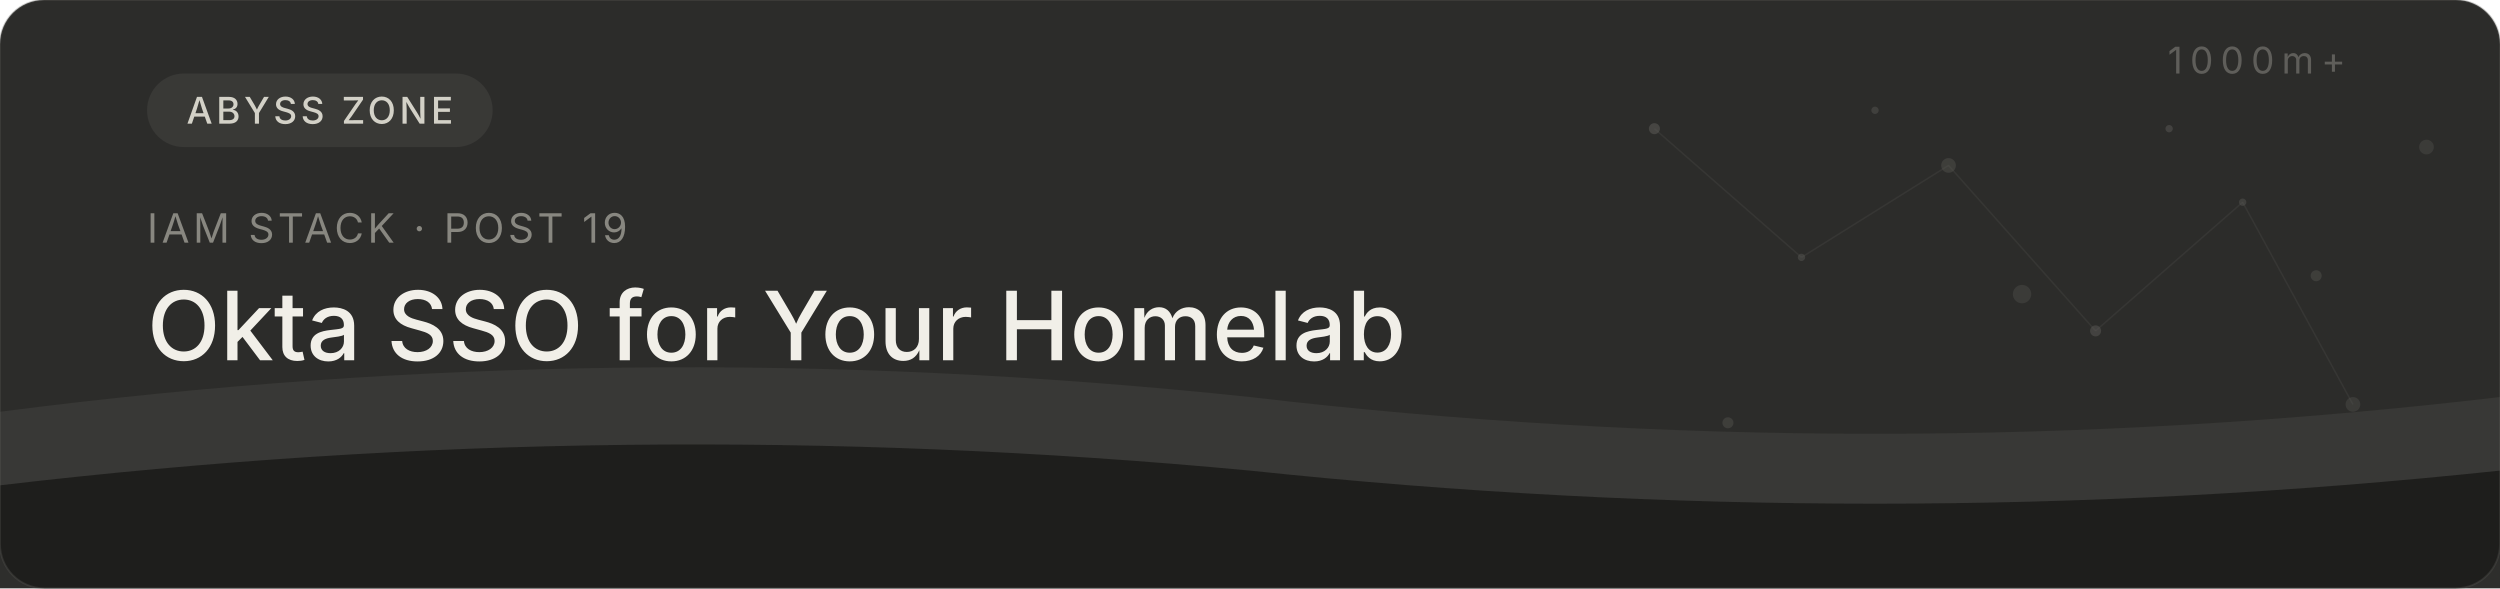
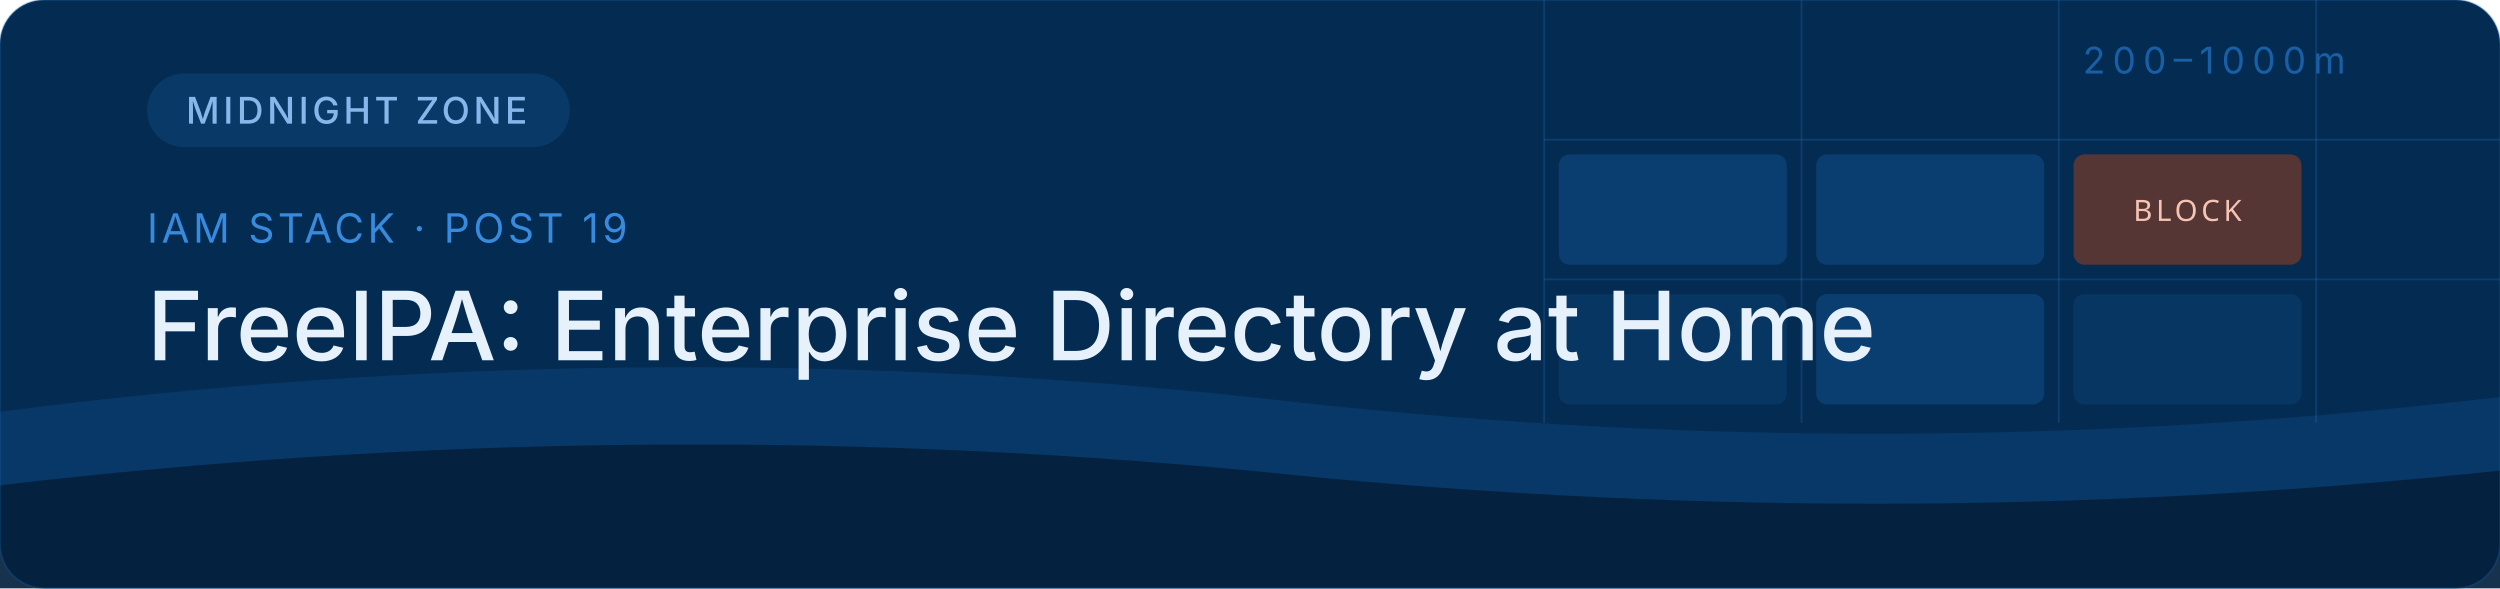
<svg xmlns="http://www.w3.org/2000/svg" width="680" height="160" viewBox="0 0 680 160" role="img">
  <defs>
    <style>text{font-family:system-ui,-apple-system,sans-serif;}</style>
  </defs>
-   <rect x="0" y="0" width="680" height="160" rx="12" fill="#2C2C2A" />
-   <path d="M0 112 Q170 90 340 108 Q510 128 680 108 L680 160 L0 160 Z" fill="#444441" opacity="0.5" />
-   <path d="M0 132 Q170 112 340 128 Q510 146 680 128 L680 160 L0 160 Z" fill="#1A1A18" opacity="0.85" />
-   <circle cx="450" cy="35" r="1.5" fill="#5F5E5A" opacity="0.5" />
-   <circle cx="490" cy="70" r="1" fill="#5F5E5A" opacity="0.4" />
-   <circle cx="530" cy="45" r="2" fill="#5F5E5A" opacity="0.35" />
-   <circle cx="570" cy="90" r="1.5" fill="#5F5E5A" opacity="0.45" />
-   <circle cx="610" cy="55" r="1" fill="#5F5E5A" opacity="0.4" />
-   <circle cx="640" cy="110" r="2" fill="#5F5E5A" opacity="0.3" />
-   <circle cx="470" cy="115" r="1.5" fill="#5F5E5A" opacity="0.35" />
-   <circle cx="510" cy="30" r="1" fill="#5F5E5A" opacity="0.4" />
-   <circle cx="550" cy="80" r="2.5" fill="#5F5E5A" opacity="0.3" />
-   <circle cx="590" cy="35" r="1" fill="#5F5E5A" opacity="0.45" />
-   <circle cx="630" cy="75" r="1.5" fill="#5F5E5A" opacity="0.35" />
-   <circle cx="660" cy="40" r="2" fill="#5F5E5A" opacity="0.3" />
-   <line x1="450" y1="35" x2="490" y2="70" stroke="#5F5E5A" stroke-width="0.4" opacity="0.2" />
-   <line x1="490" y1="70" x2="530" y2="45" stroke="#5F5E5A" stroke-width="0.4" opacity="0.2" />
-   <line x1="530" y1="45" x2="570" y2="90" stroke="#5F5E5A" stroke-width="0.4" opacity="0.2" />
-   <line x1="570" y1="90" x2="610" y2="55" stroke="#5F5E5A" stroke-width="0.4" opacity="0.2" />
-   <line x1="610" y1="55" x2="640" y2="110" stroke="#5F5E5A" stroke-width="0.4" opacity="0.2" />
-   <rect x="0" y="0" width="680" height="160" rx="12" fill="none" stroke="#5F5E5A" stroke-width="0.5" opacity="0.3" />
-   <rect x="40" y="20" width="94" height="20" rx="10" fill="#5F5E5A" opacity="0.25" />
-   <text x="87" y="30" text-anchor="middle" dominant-baseline="central" style="font-size:10px;font-weight:500;fill:#D3D1C7;letter-spacing:1px;">ABYSS ZONE</text>
-   <text x="40" y="66" style="font-size:11px;font-weight:400;fill:#888780;letter-spacing:1px;">IAM STACK · POST 19</text>
-   <text x="40" y="98" style="font-size:26px;font-weight:500;fill:#F1EFE8;">Okta SSO for Your Homelab</text>
-   <text x="638" y="20" text-anchor="end" style="font-size:10px;font-weight:400;fill:#5F5E5A;letter-spacing:2px;">1000m+</text>
+   <rect x="0" y="0" width="680" height="160" rx="12" fill="#042C53" />
+   <path d="M0 112 Q170 90 340 108 Q510 128 680 108 L680 160 L0 160 Z" fill="#0C447C" opacity="0.5" />
+   <path d="M0 132 Q170 112 340 128 Q510 146 680 128 L680 160 L0 160 Z" fill="#031E3A" opacity="0.85" />
+   <line x1="420" y1="0" x2="420" y2="115" stroke="#378ADD" stroke-width="0.5" opacity="0.18" />
+   <line x1="490" y1="0" x2="490" y2="115" stroke="#378ADD" stroke-width="0.5" opacity="0.18" />
+   <line x1="560" y1="0" x2="560" y2="115" stroke="#378ADD" stroke-width="0.5" opacity="0.18" />
+   <line x1="630" y1="0" x2="630" y2="115" stroke="#378ADD" stroke-width="0.5" opacity="0.18" />
+   <line x1="420" y1="38" x2="680" y2="38" stroke="#378ADD" stroke-width="0.5" opacity="0.18" />
+   <line x1="420" y1="76" x2="680" y2="76" stroke="#378ADD" stroke-width="0.5" opacity="0.18" />
+   <rect x="424" y="42" width="62" height="30" rx="3" fill="#185FA5" opacity="0.35" />
+   <rect x="494" y="42" width="62" height="30" rx="3" fill="#185FA5" opacity="0.35" />
+   <rect x="564" y="42" width="62" height="30" rx="3" fill="#993C1D" opacity="0.55" />
+   <rect x="424" y="80" width="62" height="30" rx="3" fill="#185FA5" opacity="0.2" />
+   <rect x="494" y="80" width="62" height="30" rx="3" fill="#185FA5" opacity="0.35" />
+   <rect x="564" y="80" width="62" height="30" rx="3" fill="#185FA5" opacity="0.2" />
+   <text x="595" y="57" text-anchor="middle" dominant-baseline="central" style="font-size:8px;font-weight:500;fill:#F5C4B3;letter-spacing:1px;font-family:system-ui,sans-serif;">BLOCK</text>
+   <rect x="0" y="0" width="680" height="160" rx="12" fill="none" stroke="#185FA5" stroke-width="0.5" opacity="0.3" />
+   <rect x="40" y="20" width="115" height="20" rx="10" fill="#185FA5" opacity="0.25" />
+   <text x="97" y="30" text-anchor="middle" dominant-baseline="central" style="font-size:10px;font-weight:500;fill:#85B7EB;letter-spacing:1px;">MIDNIGHT ZONE</text>
+   <text x="40" y="66" style="font-size:11px;font-weight:400;fill:#378ADD;letter-spacing:1px;">IAM STACK · POST 19</text>
+   <text x="40" y="98" style="font-size:26px;font-weight:500;fill:#E6F1FB;">FreeIPA: Enterprise Directory at Home</text>
+   <text x="638" y="20" text-anchor="end" style="font-size:10px;font-weight:400;fill:#185FA5;letter-spacing:2px;">200–1000m</text>
</svg>
